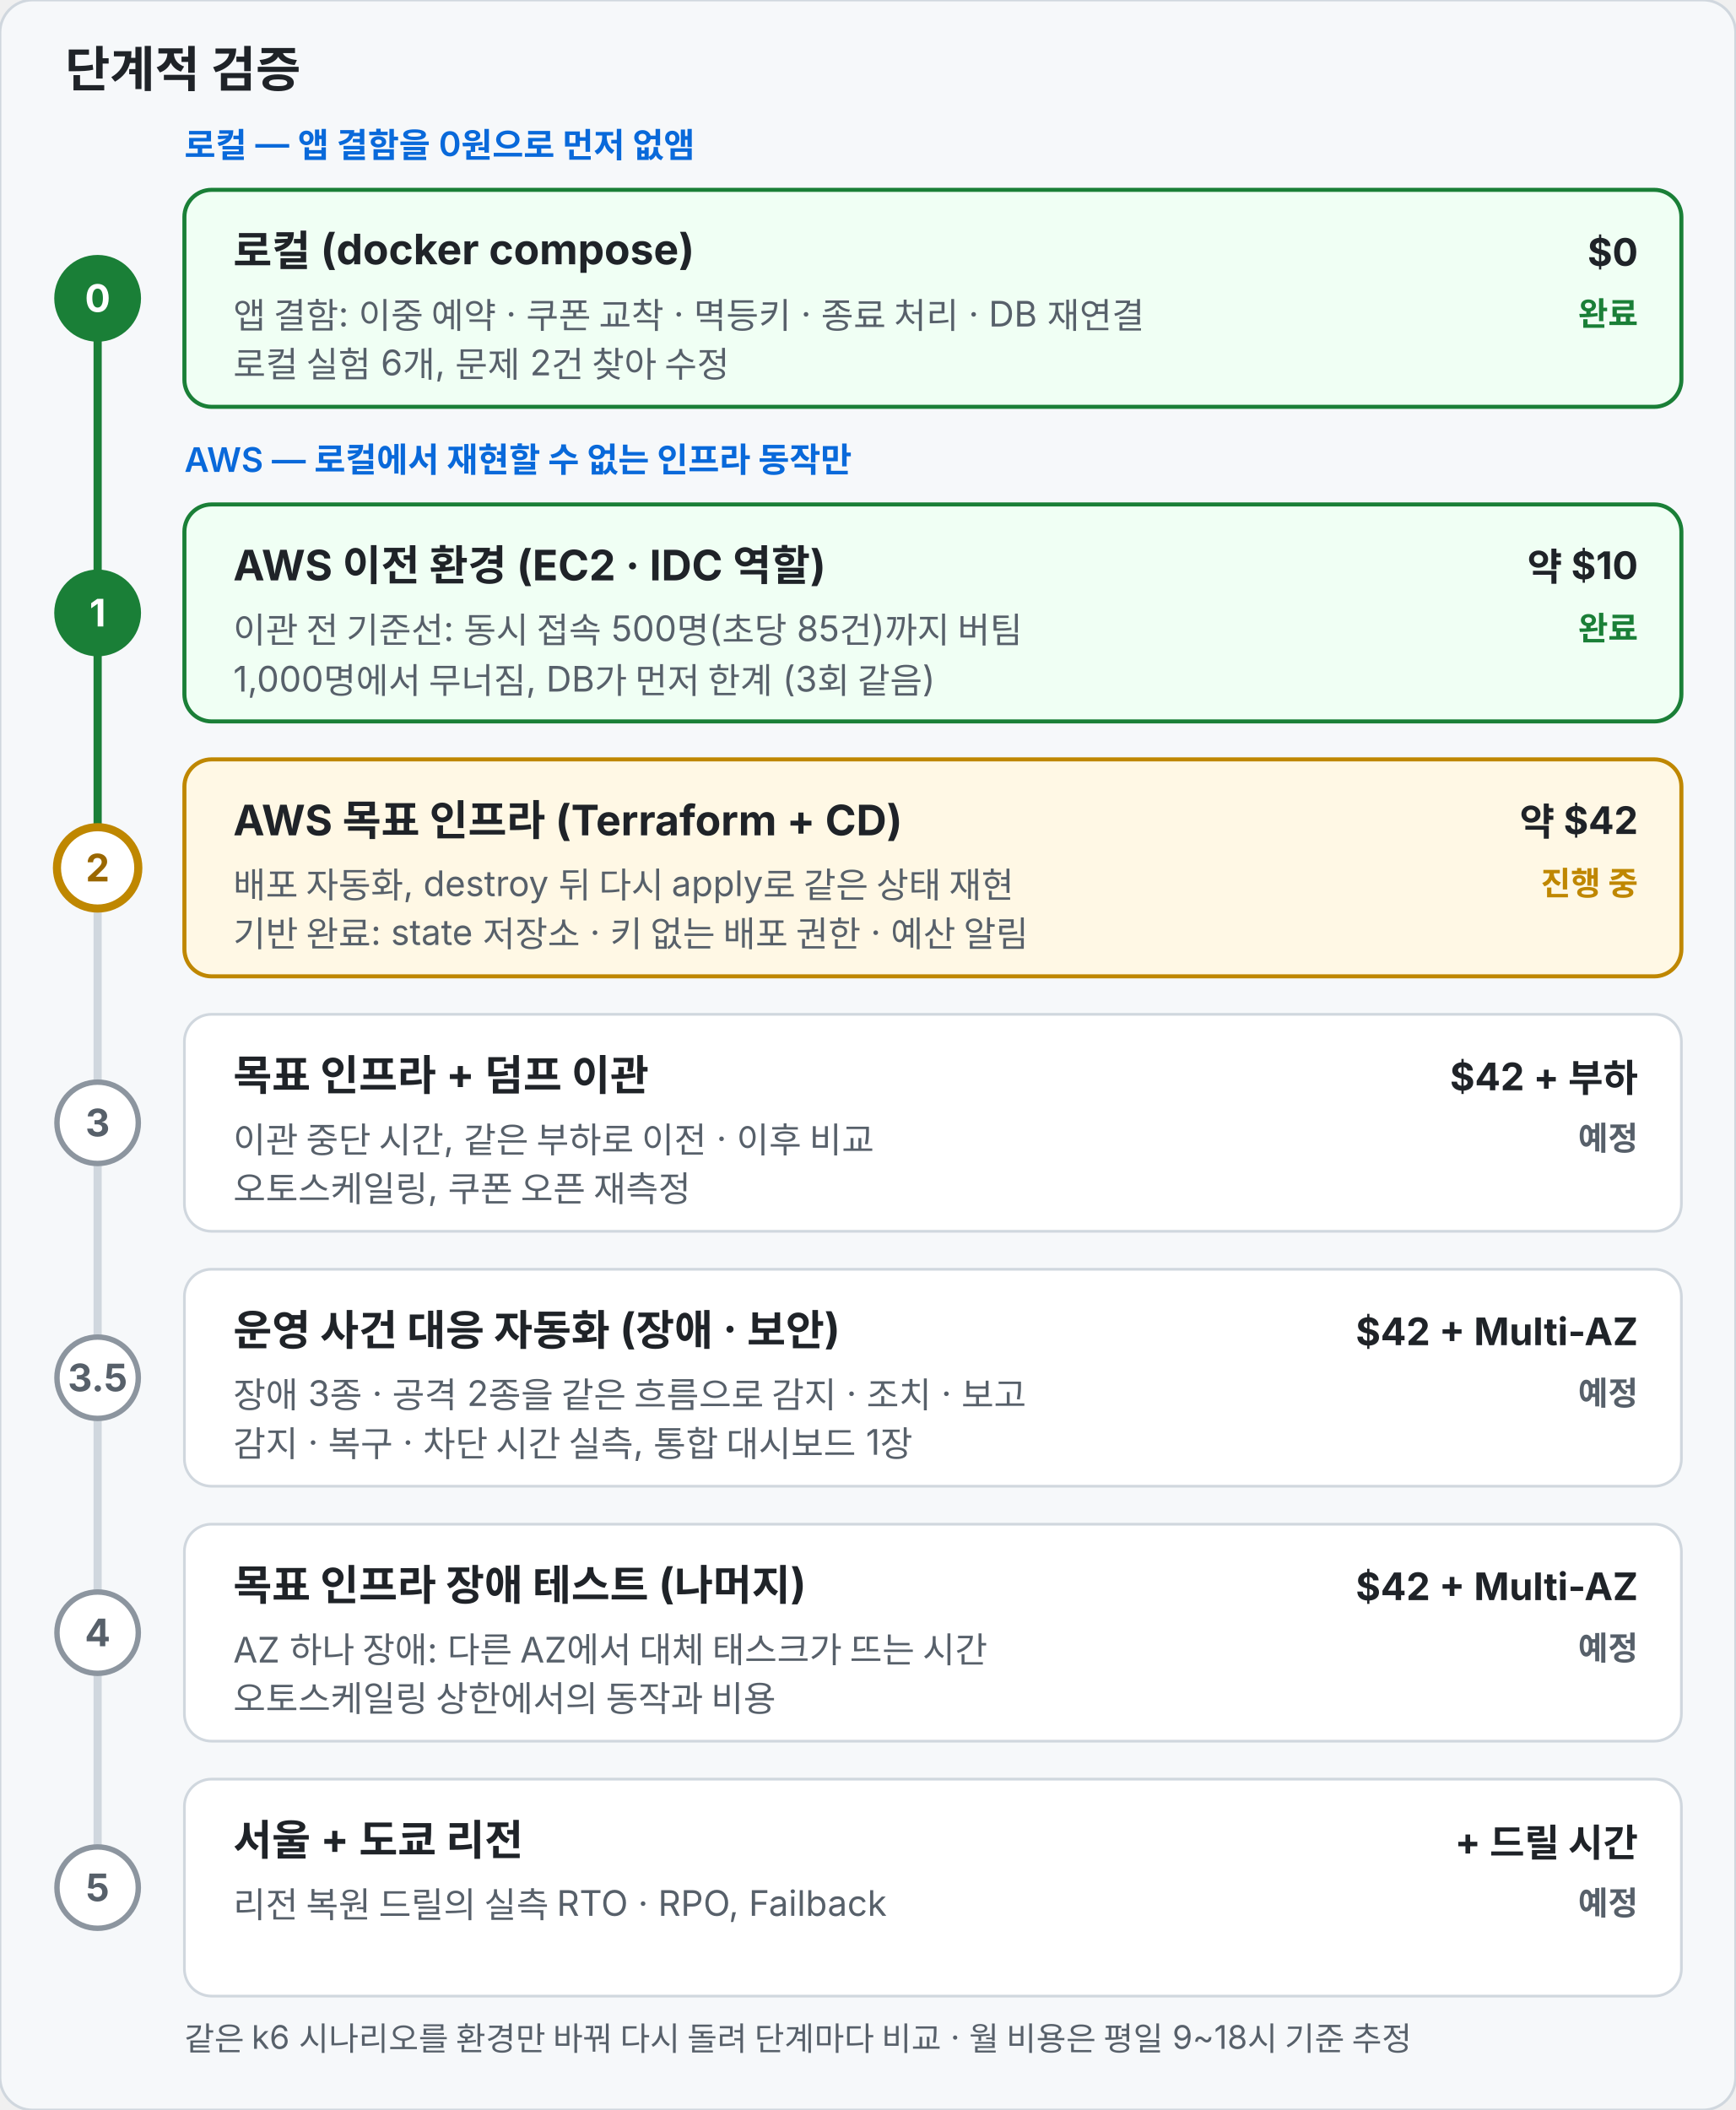
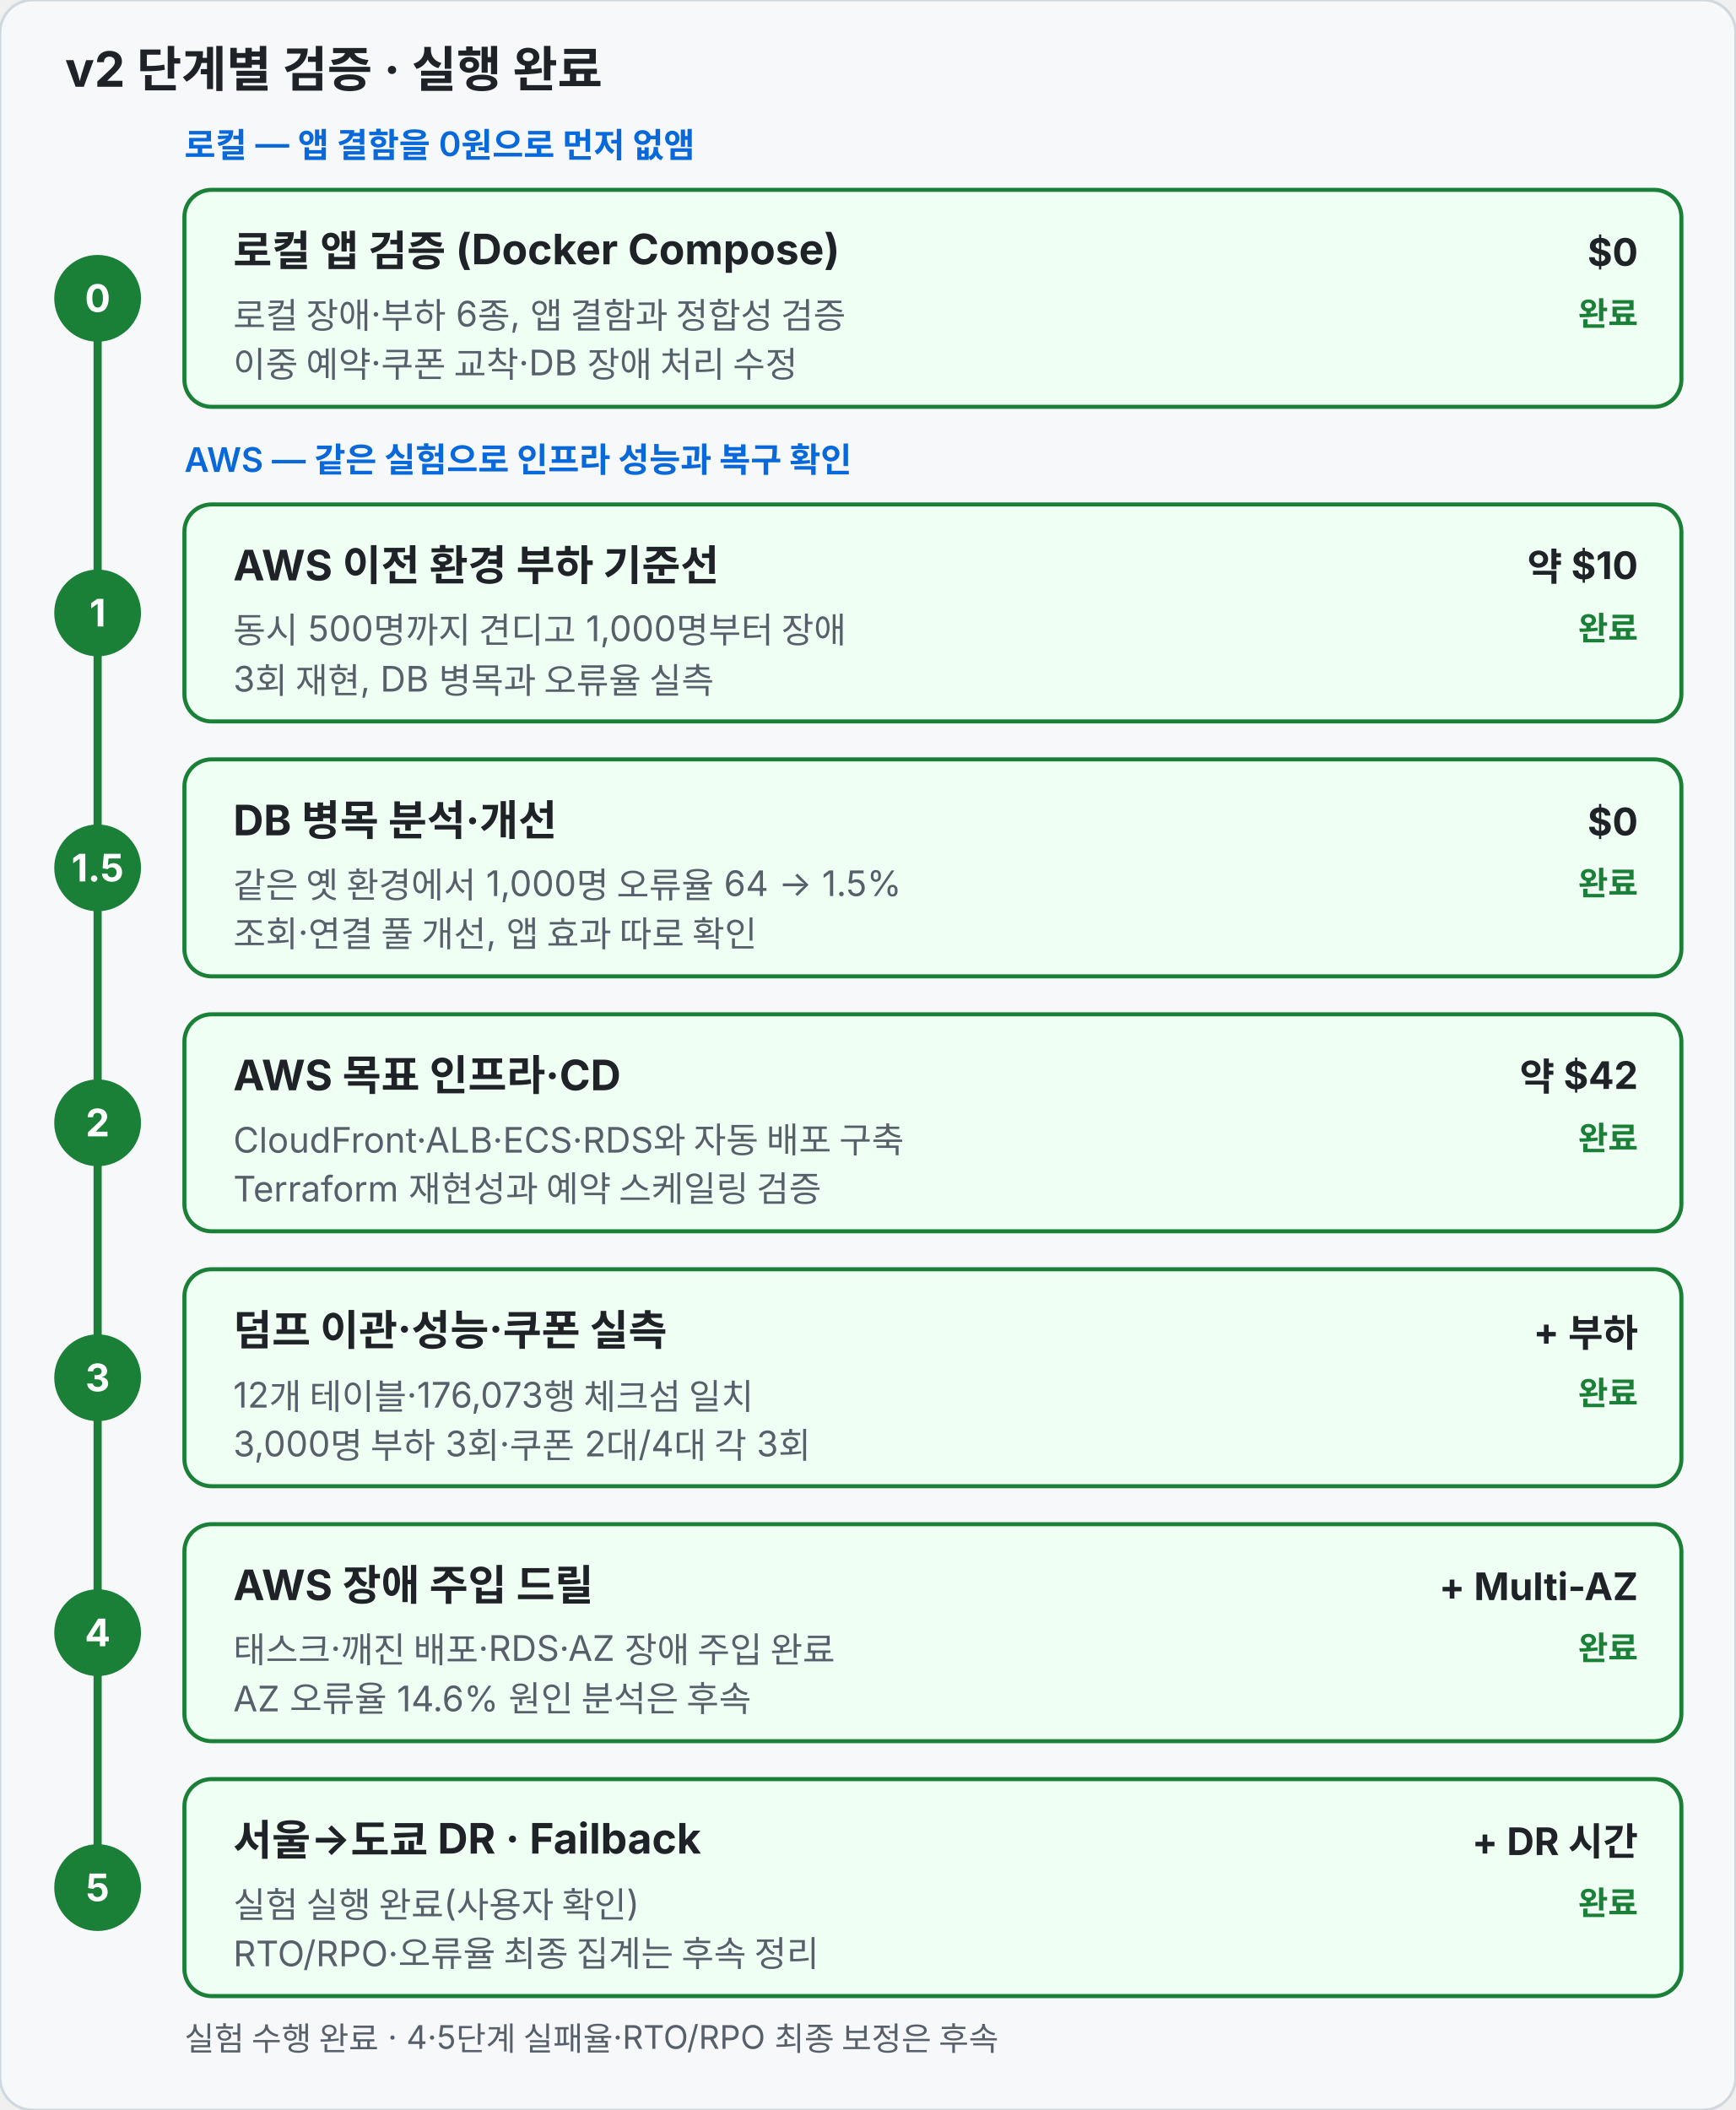
<svg xmlns="http://www.w3.org/2000/svg" viewBox="0 0 640 778" width="640" height="778" role="img" aria-labelledby="t d" font-family="-apple-system, 'Segoe UI', 'Apple SD Gothic Neo', 'Malgun Gothic', 'Noto Sans KR', sans-serif">
  <rect width="640" height="778" rx="12" fill="#f6f8fa" stroke="#d0d7de" />
-   <text x="24" y="32" font-size="18" font-weight="700" fill="#1f2328">단계적 검증</text>
-   <line x1="36" y1="110" x2="36" y2="696" stroke="#d0d7de" stroke-width="3" />
-   <line x1="36" y1="110" x2="36" y2="320" stroke="#1a7f37" stroke-width="3" />
+   <text x="24" y="32" font-size="18" font-weight="700" fill="#1f2328">v2 단계별 검증 · 실행 완료</text>
+   <line x1="36" y1="110" x2="36" y2="696" stroke="#1a7f37" stroke-width="3" />
  <text x="68" y="58" font-size="12.5" font-weight="600" fill="#0969da">로컬 — 앱 결함을 0원으로 먼저 없앰</text>
-   <text x="68" y="174" font-size="12.5" font-weight="600" fill="#0969da">AWS — 로컬에서 재현할 수 없는 인프라 동작만</text>
+   <text x="68" y="174" font-size="12.5" font-weight="600" fill="#0969da">AWS — 같은 실험으로 인프라 성능과 복구 확인</text>
  <rect x="68" y="70" width="552" height="80" rx="10" fill="#f0fff4" stroke="#1a7f37" stroke-width="1.5" />
  <circle cx="36" cy="110" r="15" fill="#1a7f37" stroke="#1a7f37" stroke-width="2" />
  <text x="36" y="115" font-size="14" font-weight="700" text-anchor="middle" fill="#ffffff">0</text>
-   <text x="86" y="98" font-size="15.5" font-weight="700" fill="#1f2328">로컬 (docker compose)</text>
+   <text x="86" y="98" font-size="15.5" font-weight="700" fill="#1f2328">로컬 앱 검증 (Docker Compose)</text>
  <text x="604" y="98" font-size="14" font-weight="700" text-anchor="end" fill="#1f2328">$0</text>
  <text x="604" y="120" font-size="12" font-weight="600" text-anchor="end" fill="#1a7f37">완료</text>
-   <text x="86" y="121" font-size="13" fill="#57606a">앱 결함: 이중 예약 · 쿠폰 교착 · 멱등키 · 종료 처리 · DB 재연결</text>
-   <text x="86" y="139" font-size="13" fill="#57606a">로컬 실험 6개, 문제 2건 찾아 수정</text>
+   <text x="86" y="121" font-size="13" fill="#57606a">로컬 장애·부하 6종, 앱 결함과 정합성 검증</text>
+   <text x="86" y="139" font-size="13" fill="#57606a">이중 예약·쿠폰 교착·DB 장애 처리 수정</text>
  <rect x="68" y="186" width="552" height="80" rx="10" fill="#f0fff4" stroke="#1a7f37" stroke-width="1.5" />
  <circle cx="36" cy="226" r="15" fill="#1a7f37" stroke="#1a7f37" stroke-width="2" />
  <text x="36" y="231" font-size="14" font-weight="700" text-anchor="middle" fill="#ffffff">1</text>
-   <text x="86" y="214" font-size="15.5" font-weight="700" fill="#1f2328">AWS 이전 환경 (EC2 · IDC 역할)</text>
+   <text x="86" y="214" font-size="15.5" font-weight="700" fill="#1f2328">AWS 이전 환경 부하 기준선</text>
  <text x="604" y="214" font-size="14" font-weight="700" text-anchor="end" fill="#1f2328">약 $10</text>
  <text x="604" y="236" font-size="12" font-weight="600" text-anchor="end" fill="#1a7f37">완료</text>
-   <text x="86" y="237" font-size="13" fill="#57606a">이관 전 기준선: 동시 접속 500명(초당 85건)까지 버팀</text>
-   <text x="86" y="255" font-size="13" fill="#57606a">1,000명에서 무너짐, DB가 먼저 한계 (3회 같음)</text>
-   <rect x="68" y="280" width="552" height="80" rx="10" fill="#fff8e5" stroke="#bf8700" stroke-width="1.5" />
-   <circle cx="36" cy="320" r="15" fill="#ffffff" stroke="#bf8700" stroke-width="3" />
-   <text x="36" y="325" font-size="14" font-weight="700" text-anchor="middle" fill="#9a6700">2</text>
-   <text x="86" y="308" font-size="15.5" font-weight="700" fill="#1f2328">AWS 목표 인프라 (Terraform + CD)</text>
-   <text x="604" y="308" font-size="14" font-weight="700" text-anchor="end" fill="#1f2328">약 $42</text>
-   <text x="604" y="330" font-size="12" font-weight="600" text-anchor="end" fill="#bf8700">진행 중</text>
-   <text x="86" y="331" font-size="13" fill="#57606a">배포 자동화, destroy 뒤 다시 apply로 같은 상태 재현</text>
-   <text x="86" y="349" font-size="13" fill="#57606a">기반 완료: state 저장소 · 키 없는 배포 권한 · 예산 알림</text>
-   <rect x="68" y="374" width="552" height="80" rx="10" fill="#ffffff" stroke="#d0d7de" stroke-width="1" />
-   <circle cx="36" cy="414" r="15" fill="#ffffff" stroke="#8c959f" stroke-width="2" />
-   <text x="36" y="419" font-size="14" font-weight="700" text-anchor="middle" fill="#57606a">3</text>
-   <text x="86" y="402" font-size="15.5" font-weight="700" fill="#1f2328">목표 인프라 + 덤프 이관</text>
-   <text x="604" y="402" font-size="14" font-weight="700" text-anchor="end" fill="#1f2328">$42 + 부하</text>
-   <text x="604" y="424" font-size="12" font-weight="600" text-anchor="end" fill="#57606a">예정</text>
-   <text x="86" y="425" font-size="13" fill="#57606a">이관 중단 시간, 같은 부하로 이전 · 이후 비교</text>
-   <text x="86" y="443" font-size="13" fill="#57606a">오토스케일링, 쿠폰 오픈 재측정</text>
-   <rect x="68" y="468" width="552" height="80" rx="10" fill="#ffffff" stroke="#d0d7de" stroke-width="1" />
-   <circle cx="36" cy="508" r="15" fill="#ffffff" stroke="#8c959f" stroke-width="2" />
-   <text x="36" y="513" font-size="14" font-weight="700" text-anchor="middle" fill="#57606a">3.5</text>
-   <text x="86" y="496" font-size="15.5" font-weight="700" fill="#1f2328">운영 사건 대응 자동화 (장애 · 보안)</text>
-   <text x="604" y="496" font-size="14" font-weight="700" text-anchor="end" fill="#1f2328">$42 + Multi-AZ</text>
-   <text x="604" y="518" font-size="12" font-weight="600" text-anchor="end" fill="#57606a">예정</text>
-   <text x="86" y="519" font-size="13" fill="#57606a">장애 3종 · 공격 2종을 같은 흐름으로 감지 · 조치 · 보고</text>
-   <text x="86" y="537" font-size="13" fill="#57606a">감지 · 복구 · 차단 시간 실측, 통합 대시보드 1장</text>
-   <rect x="68" y="562" width="552" height="80" rx="10" fill="#ffffff" stroke="#d0d7de" stroke-width="1" />
-   <circle cx="36" cy="602" r="15" fill="#ffffff" stroke="#8c959f" stroke-width="2" />
-   <text x="36" y="607" font-size="14" font-weight="700" text-anchor="middle" fill="#57606a">4</text>
-   <text x="86" y="590" font-size="15.5" font-weight="700" fill="#1f2328">목표 인프라 장애 테스트 (나머지)</text>
-   <text x="604" y="590" font-size="14" font-weight="700" text-anchor="end" fill="#1f2328">$42 + Multi-AZ</text>
-   <text x="604" y="612" font-size="12" font-weight="600" text-anchor="end" fill="#57606a">예정</text>
-   <text x="86" y="613" font-size="13" fill="#57606a">AZ 하나 장애: 다른 AZ에서 대체 태스크가 뜨는 시간</text>
-   <text x="86" y="631" font-size="13" fill="#57606a">오토스케일링 상한에서의 동작과 비용</text>
-   <rect x="68" y="656" width="552" height="80" rx="10" fill="#ffffff" stroke="#d0d7de" stroke-width="1" />
-   <circle cx="36" cy="696" r="15" fill="#ffffff" stroke="#8c959f" stroke-width="2" />
-   <text x="36" y="701" font-size="14" font-weight="700" text-anchor="middle" fill="#57606a">5</text>
-   <text x="86" y="684" font-size="15.5" font-weight="700" fill="#1f2328">서울 + 도쿄 리전</text>
-   <text x="604" y="684" font-size="14" font-weight="700" text-anchor="end" fill="#1f2328">+ 드릴 시간</text>
-   <text x="604" y="706" font-size="12" font-weight="600" text-anchor="end" fill="#57606a">예정</text>
-   <text x="86" y="707" font-size="13" fill="#57606a">리전 복원 드릴의 실측 RTO · RPO, Failback</text>
-   <text x="68" y="756" font-size="12" fill="#57606a">같은 k6 시나리오를 환경만 바꿔 다시 돌려 단계마다 비교 · 월 비용은 평일 9~18시 기준 추정</text>
+   <text x="86" y="237" font-size="13" fill="#57606a">동시 500명까지 견디고 1,000명부터 장애</text>
+   <text x="86" y="255" font-size="13" fill="#57606a">3회 재현, DB 병목과 오류율 실측</text>
+   <rect x="68" y="280" width="552" height="80" rx="10" fill="#f0fff4" stroke="#1a7f37" stroke-width="1.5" />
+   <circle cx="36" cy="320" r="15" fill="#1a7f37" stroke="#1a7f37" stroke-width="2" />
+   <text x="36" y="325" font-size="14" font-weight="700" text-anchor="middle" fill="#ffffff">1.5</text>
+   <text x="86" y="308" font-size="15.5" font-weight="700" fill="#1f2328">DB 병목 분석·개선</text>
+   <text x="604" y="308" font-size="14" font-weight="700" text-anchor="end" fill="#1f2328">$0</text>
+   <text x="604" y="330" font-size="12" font-weight="600" text-anchor="end" fill="#1a7f37">완료</text>
+   <text x="86" y="331" font-size="13" fill="#57606a">같은 옛 환경에서 1,000명 오류율 64 → 1.5%</text>
+   <text x="86" y="349" font-size="13" fill="#57606a">조회·연결 풀 개선, 앱 효과 따로 확인</text>
+   <rect x="68" y="374" width="552" height="80" rx="10" fill="#f0fff4" stroke="#1a7f37" stroke-width="1.5" />
+   <circle cx="36" cy="414" r="15" fill="#1a7f37" stroke="#1a7f37" stroke-width="2" />
+   <text x="36" y="419" font-size="14" font-weight="700" text-anchor="middle" fill="#ffffff">2</text>
+   <text x="86" y="402" font-size="15.5" font-weight="700" fill="#1f2328">AWS 목표 인프라·CD</text>
+   <text x="604" y="402" font-size="14" font-weight="700" text-anchor="end" fill="#1f2328">약 $42</text>
+   <text x="604" y="424" font-size="12" font-weight="600" text-anchor="end" fill="#1a7f37">완료</text>
+   <text x="86" y="425" font-size="13" fill="#57606a">CloudFront·ALB·ECS·RDS와 자동 배포 구축</text>
+   <text x="86" y="443" font-size="13" fill="#57606a">Terraform 재현성과 예약 스케일링 검증</text>
+   <rect x="68" y="468" width="552" height="80" rx="10" fill="#f0fff4" stroke="#1a7f37" stroke-width="1.5" />
+   <circle cx="36" cy="508" r="15" fill="#1a7f37" stroke="#1a7f37" stroke-width="2" />
+   <text x="36" y="513" font-size="14" font-weight="700" text-anchor="middle" fill="#ffffff">3</text>
+   <text x="86" y="496" font-size="15.5" font-weight="700" fill="#1f2328">덤프 이관·성능·쿠폰 실측</text>
+   <text x="604" y="496" font-size="14" font-weight="700" text-anchor="end" fill="#1f2328">+ 부하</text>
+   <text x="604" y="518" font-size="12" font-weight="600" text-anchor="end" fill="#1a7f37">완료</text>
+   <text x="86" y="519" font-size="13" fill="#57606a">12개 테이블·176,073행 체크섬 일치</text>
+   <text x="86" y="537" font-size="13" fill="#57606a">3,000명 부하 3회·쿠폰 2대/4대 각 3회</text>
+   <rect x="68" y="562" width="552" height="80" rx="10" fill="#f0fff4" stroke="#1a7f37" stroke-width="1.5" />
+   <circle cx="36" cy="602" r="15" fill="#1a7f37" stroke="#1a7f37" stroke-width="2" />
+   <text x="36" y="607" font-size="14" font-weight="700" text-anchor="middle" fill="#ffffff">4</text>
+   <text x="86" y="590" font-size="15.5" font-weight="700" fill="#1f2328">AWS 장애 주입 드릴</text>
+   <text x="604" y="590" font-size="14" font-weight="700" text-anchor="end" fill="#1f2328">+ Multi-AZ</text>
+   <text x="604" y="612" font-size="12" font-weight="600" text-anchor="end" fill="#1a7f37">완료</text>
+   <text x="86" y="613" font-size="13" fill="#57606a">태스크·깨진 배포·RDS·AZ 장애 주입 완료</text>
+   <text x="86" y="631" font-size="13" fill="#57606a">AZ 오류율 14.6% 원인 분석은 후속</text>
+   <rect x="68" y="656" width="552" height="80" rx="10" fill="#f0fff4" stroke="#1a7f37" stroke-width="1.5" />
+   <circle cx="36" cy="696" r="15" fill="#1a7f37" stroke="#1a7f37" stroke-width="2" />
+   <text x="36" y="701" font-size="14" font-weight="700" text-anchor="middle" fill="#ffffff">5</text>
+   <text x="86" y="684" font-size="15.5" font-weight="700" fill="#1f2328">서울→도쿄 DR · Failback</text>
+   <text x="604" y="684" font-size="14" font-weight="700" text-anchor="end" fill="#1f2328">+ DR 시간</text>
+   <text x="604" y="706" font-size="12" font-weight="600" text-anchor="end" fill="#1a7f37">완료</text>
+   <text x="86" y="707" font-size="13" fill="#57606a">실험 실행 완료(사용자 확인)</text>
+   <text x="86" y="725" font-size="13" fill="#57606a">RTO/RPO·오류율 최종 집계는 후속 정리</text>
+   <text x="68" y="756" font-size="12" fill="#57606a">실험 수행 완료 · 4·5단계 실패율·RTO/RPO 최종 보정은 후속</text>
</svg>
